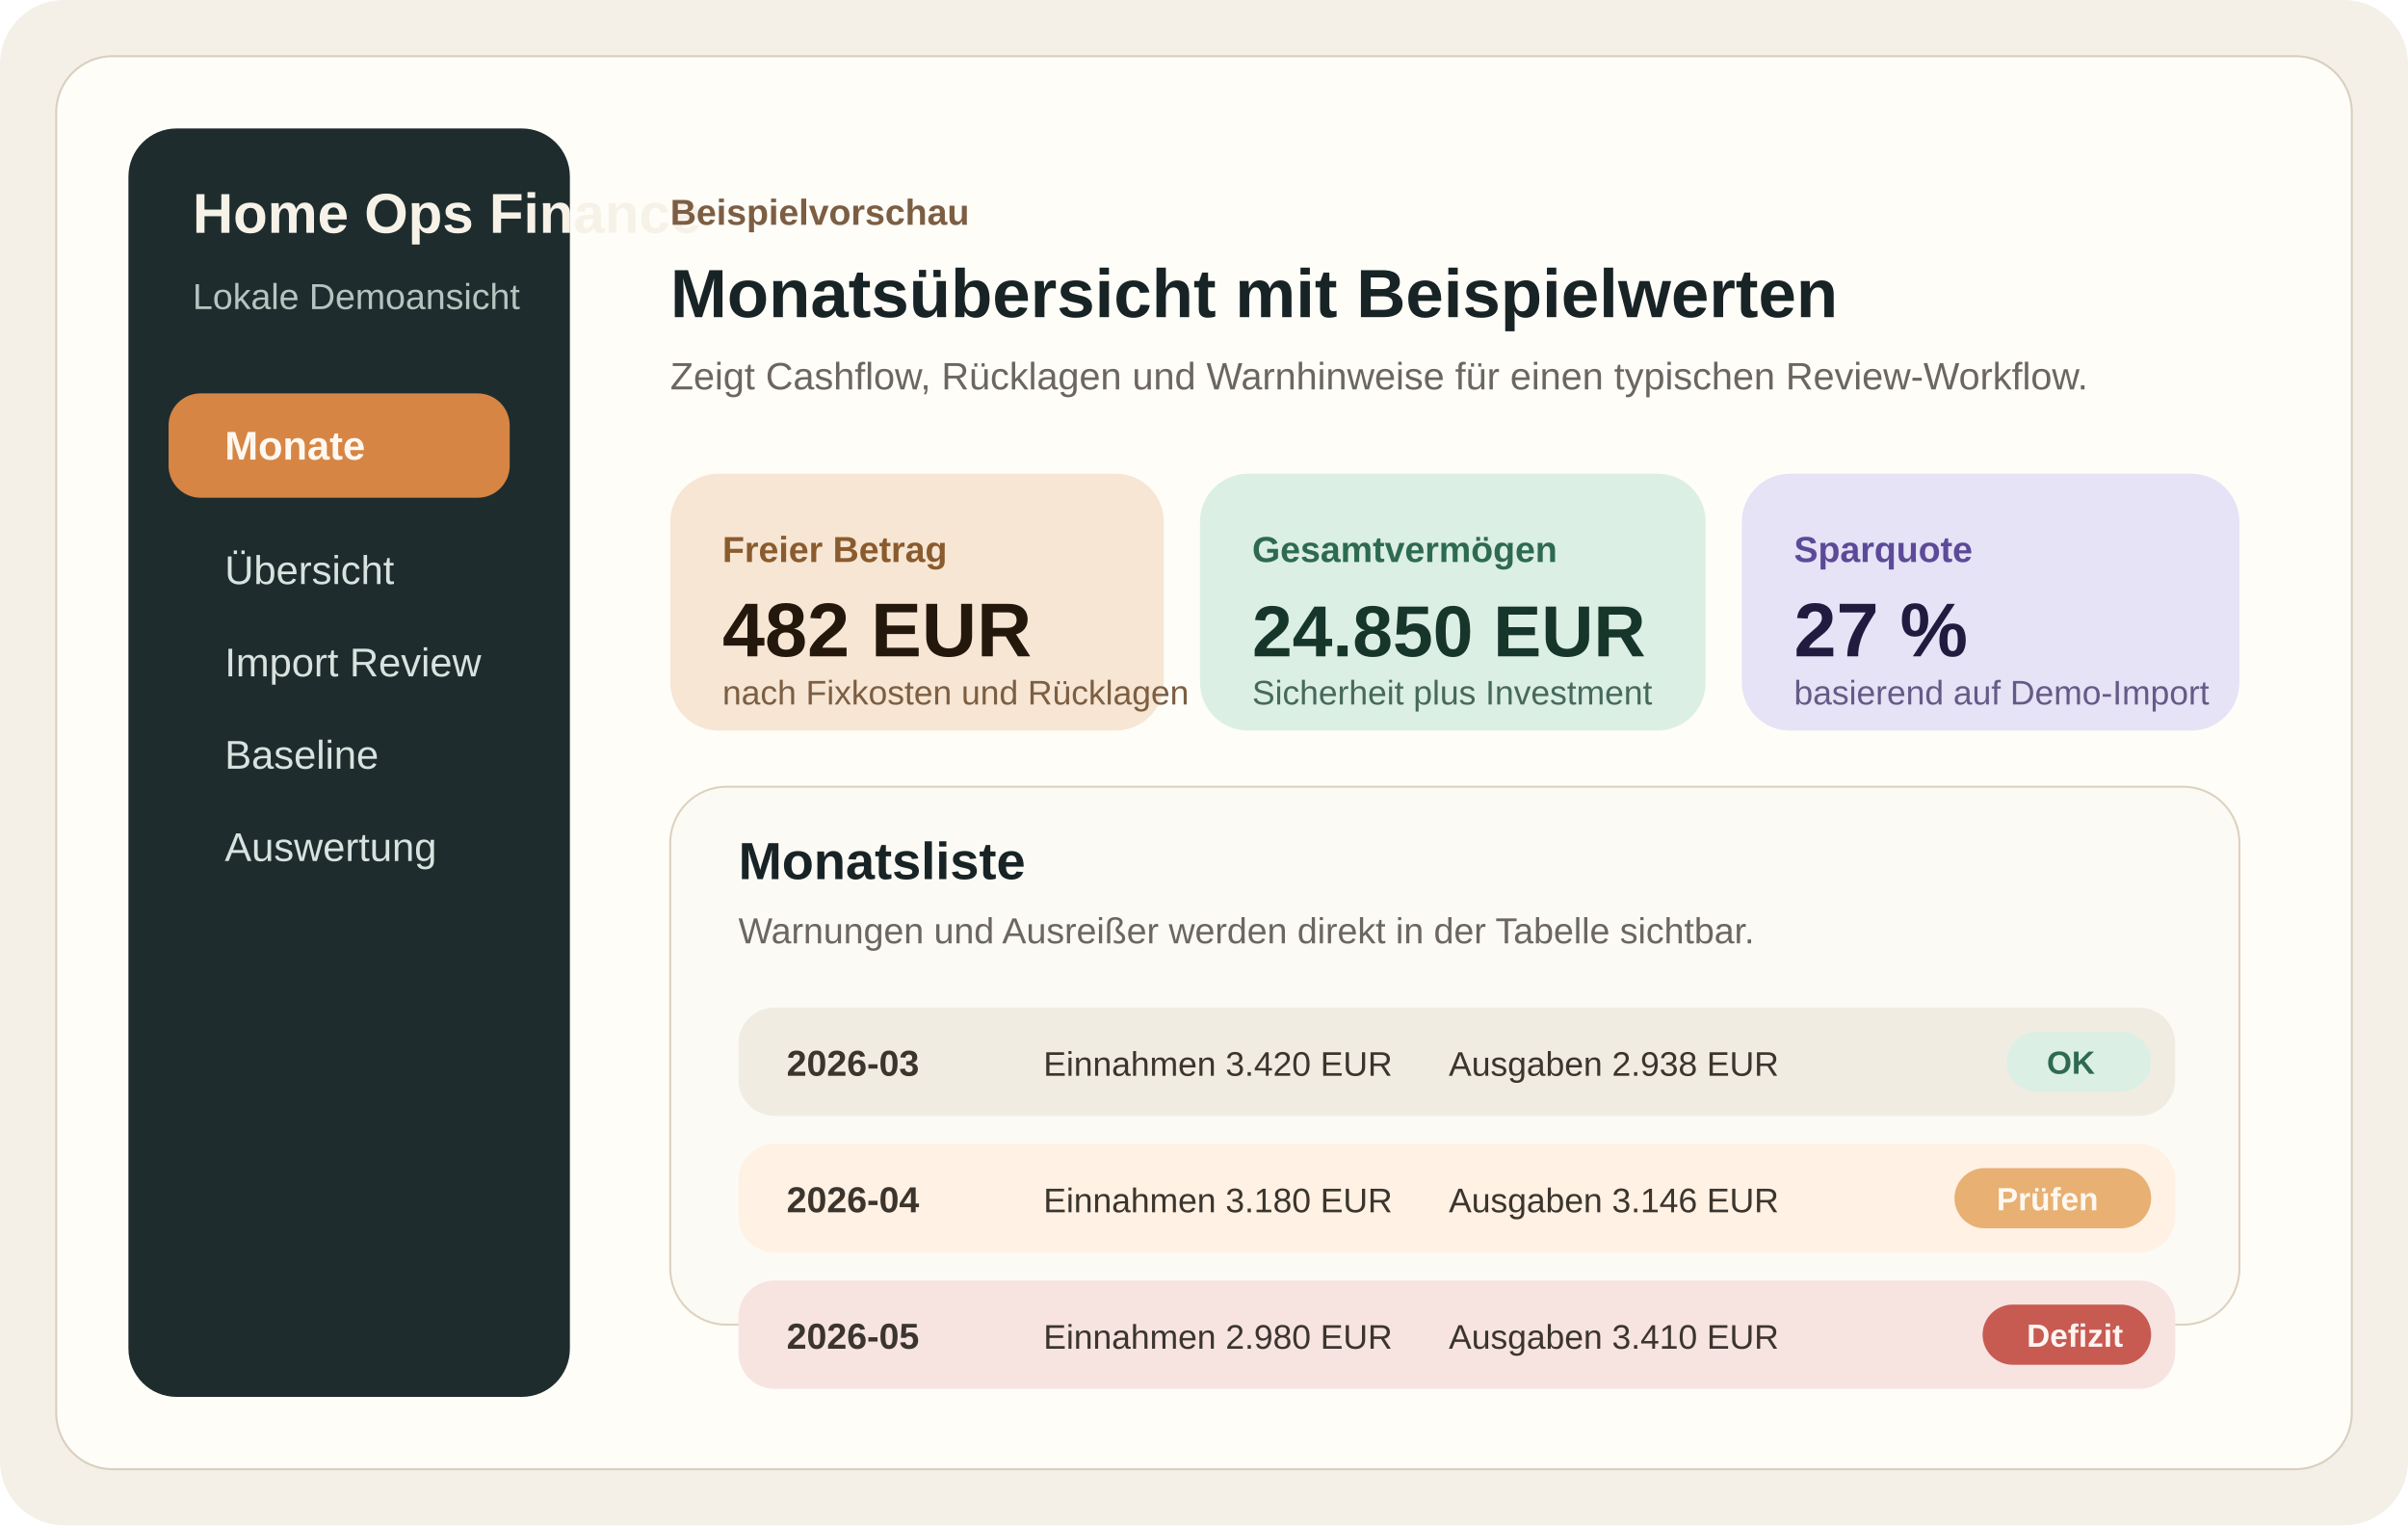
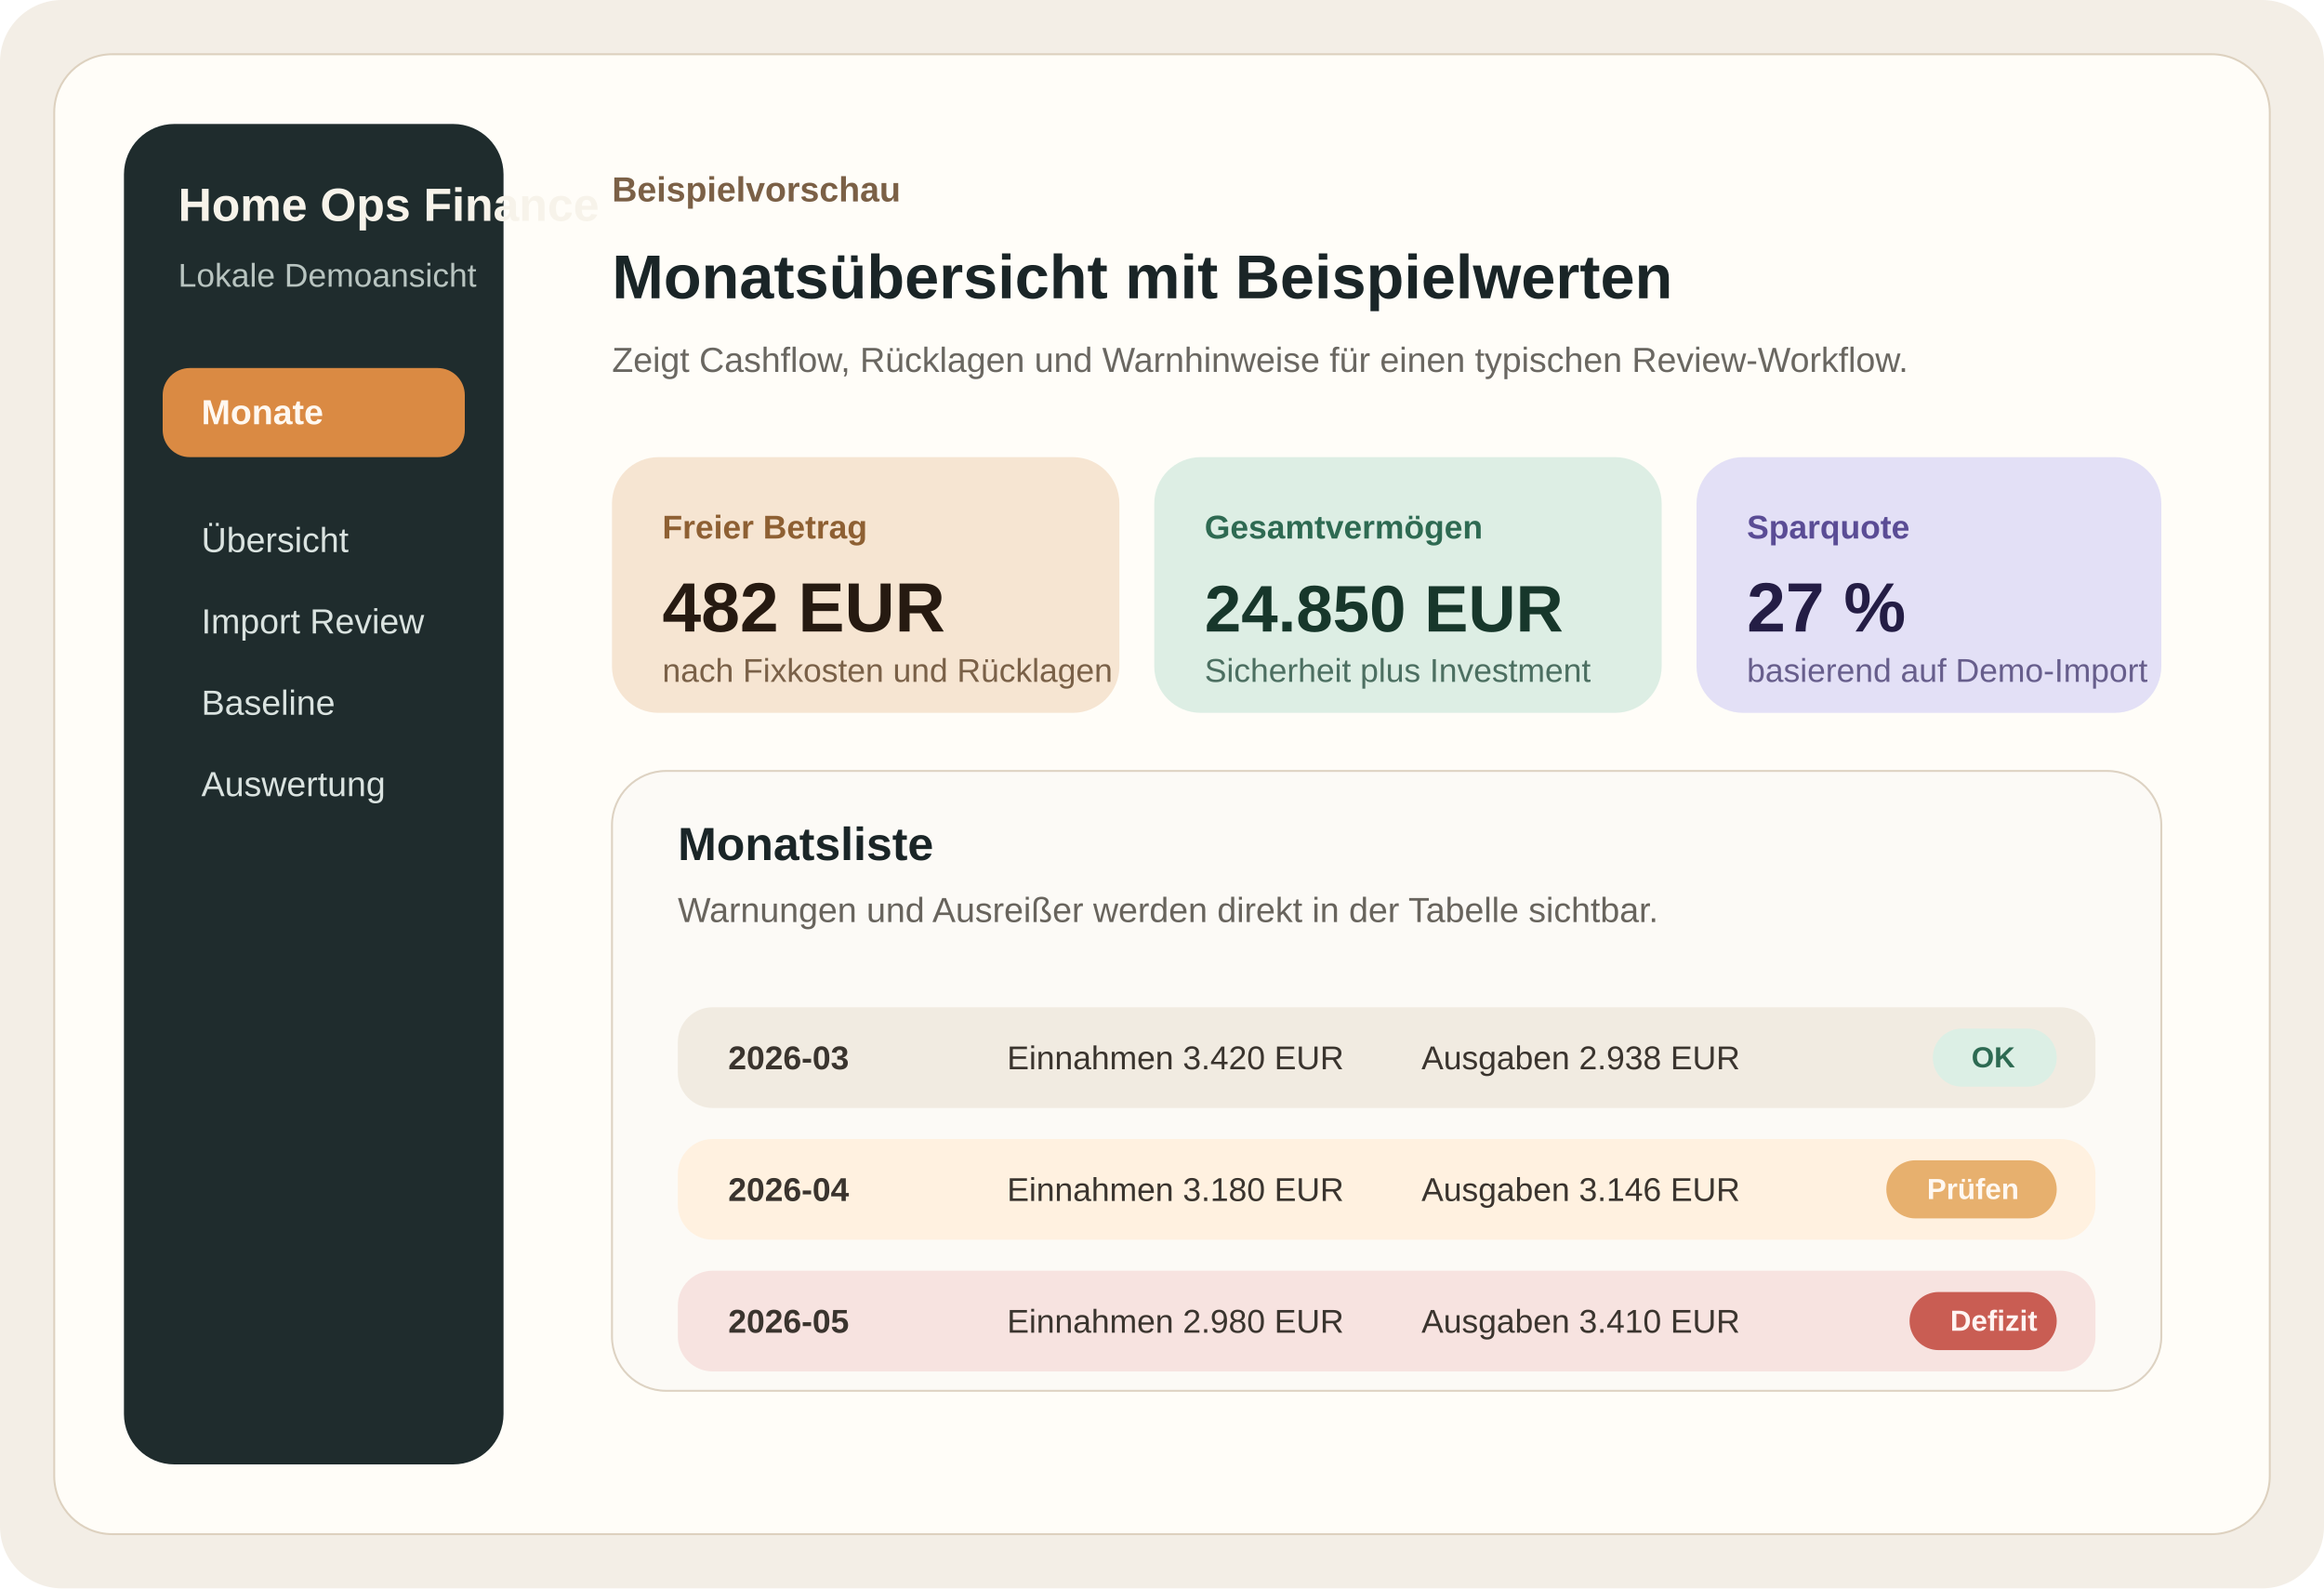
- <svg xmlns="http://www.w3.org/2000/svg" width="1200" height="760" viewBox="0 0 1200 760" fill="none">
-   <rect width="1200" height="760" rx="32" fill="#F4F0E8" />
-   <rect x="28" y="28" width="1144" height="704" rx="28" fill="#FFFDF8" stroke="#D9CFBE" />
-   <rect x="64" y="64" width="220" height="632" rx="24" fill="#1E2C2D" />
-   <text x="96" y="116" fill="#F7F2E8" font-family="Arial, sans-serif" font-size="28" font-weight="700">Home Ops Finance</text>
-   <text x="96" y="154" fill="#B6C4C0" font-family="Arial, sans-serif" font-size="18">Lokale Demoansicht</text>
-   <rect x="84" y="196" width="170" height="52" rx="16" fill="#D68544" />
-   <text x="112" y="229" fill="#FFF8F1" font-family="Arial, sans-serif" font-size="20" font-weight="700">Monate</text>
-   <text x="112" y="291" fill="#D8E2DF" font-family="Arial, sans-serif" font-size="20">Übersicht</text>
-   <text x="112" y="337" fill="#D8E2DF" font-family="Arial, sans-serif" font-size="20">Import Review</text>
-   <text x="112" y="383" fill="#D8E2DF" font-family="Arial, sans-serif" font-size="20">Baseline</text>
-   <text x="112" y="429" fill="#D8E2DF" font-family="Arial, sans-serif" font-size="20">Auswertung</text>
-   <text x="334" y="112" fill="#7C5E43" font-family="Arial, sans-serif" font-size="18" font-weight="700">Beispielvorschau</text>
-   <text x="334" y="158" fill="#182325" font-family="Arial, sans-serif" font-size="34" font-weight="700">Monatsübersicht mit Beispielwerten</text>
-   <text x="334" y="194" fill="#6B665F" font-family="Arial, sans-serif" font-size="19">Zeigt Cashflow, Rücklagen und Warnhinweise für einen typischen Review-Workflow.</text>
-   <rect x="334" y="236" width="246" height="128" rx="24" fill="#F7E6D4" />
-   <text x="360" y="280" fill="#8A5B2E" font-family="Arial, sans-serif" font-size="18" font-weight="700">Freier Betrag</text>
-   <text x="360" y="327" fill="#24180D" font-family="Arial, sans-serif" font-size="38" font-weight="700">482 EUR</text>
-   <text x="360" y="351" fill="#7C5E43" font-family="Arial, sans-serif" font-size="17">nach Fixkosten und Rücklagen</text>
-   <rect x="598" y="236" width="252" height="128" rx="24" fill="#DCEFE5" />
-   <text x="624" y="280" fill="#2E6A52" font-family="Arial, sans-serif" font-size="18" font-weight="700">Gesamtvermögen</text>
-   <text x="624" y="327" fill="#17362B" font-family="Arial, sans-serif" font-size="36" font-weight="700">24.850 EUR</text>
-   <text x="624" y="351" fill="#46695C" font-family="Arial, sans-serif" font-size="17">Sicherheit plus Investment</text>
-   <rect x="868" y="236" width="248" height="128" rx="24" fill="#E6E3F6" />
-   <text x="894" y="280" fill="#5C4A98" font-family="Arial, sans-serif" font-size="18" font-weight="700">Sparquote</text>
-   <text x="894" y="327" fill="#211B3F" font-family="Arial, sans-serif" font-size="38" font-weight="700">27 %</text>
-   <text x="894" y="351" fill="#655A87" font-family="Arial, sans-serif" font-size="17">basierend auf Demo-Import</text>
-   <rect x="334" y="392" width="782" height="268" rx="28" fill="#FCFAF5" stroke="#DDD2C0" />
-   <text x="368" y="438" fill="#182325" font-family="Arial, sans-serif" font-size="26" font-weight="700">Monatsliste</text>
-   <text x="368" y="470" fill="#6B665F" font-family="Arial, sans-serif" font-size="18">Warnungen und Ausreißer werden direkt in der Tabelle sichtbar.</text>
-   <rect x="368" y="502" width="716" height="54" rx="18" fill="#F1ECE2" />
-   <text x="392" y="536" fill="#3B352E" font-family="Arial, sans-serif" font-size="18" font-weight="700">2026-03</text>
-   <text x="520" y="536" fill="#3B352E" font-family="Arial, sans-serif" font-size="17">Einnahmen 3.420 EUR</text>
-   <text x="722" y="536" fill="#3B352E" font-family="Arial, sans-serif" font-size="17">Ausgaben 2.938 EUR</text>
-   <rect x="1000" y="514" width="72" height="30" rx="15" fill="#DCEFE5" />
-   <text x="1020" y="535" fill="#2E6A52" font-family="Arial, sans-serif" font-size="16" font-weight="700">OK</text>
-   <rect x="368" y="570" width="716" height="54" rx="18" fill="#FFF1E3" />
-   <text x="392" y="604" fill="#3B352E" font-family="Arial, sans-serif" font-size="18" font-weight="700">2026-04</text>
-   <text x="520" y="604" fill="#3B352E" font-family="Arial, sans-serif" font-size="17">Einnahmen 3.180 EUR</text>
-   <text x="722" y="604" fill="#3B352E" font-family="Arial, sans-serif" font-size="17">Ausgaben 3.146 EUR</text>
-   <rect x="974" y="582" width="98" height="30" rx="15" fill="#E8B073" />
-   <text x="995" y="603" fill="#FFF8F0" font-family="Arial, sans-serif" font-size="16" font-weight="700">Prüfen</text>
-   <rect x="368" y="638" width="716" height="54" rx="18" fill="#F7E4E1" />
-   <text x="392" y="672" fill="#3B352E" font-family="Arial, sans-serif" font-size="18" font-weight="700">2026-05</text>
-   <text x="520" y="672" fill="#3B352E" font-family="Arial, sans-serif" font-size="17">Einnahmen 2.980 EUR</text>
-   <text x="722" y="672" fill="#3B352E" font-family="Arial, sans-serif" font-size="17">Ausgaben 3.410 EUR</text>
-   <rect x="988" y="650" width="84" height="30" rx="15" fill="#C75B52" />
-   <text x="1010" y="671" fill="#FFF4F2" font-family="Arial, sans-serif" font-size="16" font-weight="700">Defizit</text>
+ <svg xmlns="http://www.w3.org/2000/svg" width="1200" height="820" viewBox="0 0 1200 820" fill="none">
+   <rect width="1200" height="820" rx="32" fill="#F3EEE6" />
+   <rect x="28" y="28" width="1144" height="764" rx="30" fill="#FFFDF8" stroke="#DDD1BF" />
+   <rect x="64" y="64" width="196" height="692" rx="26" fill="#1F2C2D" />
+   <text x="92" y="114" fill="#F7F3EA" font-family="Arial, sans-serif" font-size="24" font-weight="700">Home Ops Finance</text>
+   <text x="92" y="148" fill="#B8C4C0" font-family="Arial, sans-serif" font-size="17">Lokale Demoansicht</text>
+   <rect x="84" y="190" width="156" height="46" rx="14" fill="#DA8A43" />
+   <text x="104" y="219" fill="#FFF8F0" font-family="Arial, sans-serif" font-size="18" font-weight="700">Monate</text>
+   <text x="104" y="285" fill="#DAE3E0" font-family="Arial, sans-serif" font-size="18">Übersicht</text>
+   <text x="104" y="327" fill="#DAE3E0" font-family="Arial, sans-serif" font-size="18">Import Review</text>
+   <text x="104" y="369" fill="#DAE3E0" font-family="Arial, sans-serif" font-size="18">Baseline</text>
+   <text x="104" y="411" fill="#DAE3E0" font-family="Arial, sans-serif" font-size="18">Auswertung</text>
+   <text x="316" y="104" fill="#7B6046" font-family="Arial, sans-serif" font-size="18" font-weight="700">Beispielvorschau</text>
+   <text x="316" y="154" fill="#1A2527" font-family="Arial, sans-serif" font-size="32" font-weight="700">Monatsübersicht mit Beispielwerten</text>
+   <text x="316" y="192" fill="#6A6761" font-family="Arial, sans-serif" font-size="18">Zeigt Cashflow, Rücklagen und Warnhinweise für einen typischen Review-Workflow.</text>
+   <rect x="316" y="236" width="262" height="132" rx="24" fill="#F6E5D2" />
+   <text x="342" y="278" fill="#8E6033" font-family="Arial, sans-serif" font-size="17" font-weight="700">Freier Betrag</text>
+   <text x="342" y="326" fill="#261A11" font-family="Arial, sans-serif" font-size="36" font-weight="700">482 EUR</text>
+   <text x="342" y="352" fill="#7A6148" font-family="Arial, sans-serif" font-size="17">nach Fixkosten und Rücklagen</text>
+   <rect x="596" y="236" width="262" height="132" rx="24" fill="#DDEEE4" />
+   <text x="622" y="278" fill="#2E6A52" font-family="Arial, sans-serif" font-size="17" font-weight="700">Gesamtvermögen</text>
+   <text x="622" y="326" fill="#17372B" font-family="Arial, sans-serif" font-size="34" font-weight="700">24.850 EUR</text>
+   <text x="622" y="352" fill="#4C6F61" font-family="Arial, sans-serif" font-size="17">Sicherheit plus Investment</text>
+   <rect x="876" y="236" width="240" height="132" rx="24" fill="#E3E0F6" />
+   <text x="902" y="278" fill="#5A4C95" font-family="Arial, sans-serif" font-size="17" font-weight="700">Sparquote</text>
+   <text x="902" y="326" fill="#241D45" font-family="Arial, sans-serif" font-size="36" font-weight="700">27 %</text>
+   <text x="902" y="352" fill="#675E8C" font-family="Arial, sans-serif" font-size="17">basierend auf Demo-Import</text>
+   <rect x="316" y="398" width="800" height="320" rx="28" fill="#FCFAF6" stroke="#DDD2C2" />
+   <text x="350" y="444" fill="#1A2527" font-family="Arial, sans-serif" font-size="24" font-weight="700">Monatsliste</text>
+   <text x="350" y="476" fill="#68645D" font-family="Arial, sans-serif" font-size="18">Warnungen und Ausreißer werden direkt in der Tabelle sichtbar.</text>
+   <rect x="350" y="520" width="732" height="52" rx="18" fill="#F1EBE1" />
+   <text x="376" y="552" fill="#3A342E" font-family="Arial, sans-serif" font-size="17" font-weight="700">2026-03</text>
+   <text x="520" y="552" fill="#3A342E" font-family="Arial, sans-serif" font-size="17">Einnahmen 3.420 EUR</text>
+   <text x="734" y="552" fill="#3A342E" font-family="Arial, sans-serif" font-size="17">Ausgaben 2.938 EUR</text>
+   <rect x="998" y="531" width="64" height="30" rx="15" fill="#DCEFE5" />
+   <text x="1018" y="551" fill="#2D6A52" font-family="Arial, sans-serif" font-size="15" font-weight="700">OK</text>
+   <rect x="350" y="588" width="732" height="52" rx="18" fill="#FFF1E0" />
+   <text x="376" y="620" fill="#3A342E" font-family="Arial, sans-serif" font-size="17" font-weight="700">2026-04</text>
+   <text x="520" y="620" fill="#3A342E" font-family="Arial, sans-serif" font-size="17">Einnahmen 3.180 EUR</text>
+   <text x="734" y="620" fill="#3A342E" font-family="Arial, sans-serif" font-size="17">Ausgaben 3.146 EUR</text>
+   <rect x="974" y="599" width="88" height="30" rx="15" fill="#E7B06E" />
+   <text x="995" y="619" fill="#FFF8F1" font-family="Arial, sans-serif" font-size="15" font-weight="700">Prüfen</text>
+   <rect x="350" y="656" width="732" height="52" rx="18" fill="#F7E3E0" />
+   <text x="376" y="688" fill="#3A342E" font-family="Arial, sans-serif" font-size="17" font-weight="700">2026-05</text>
+   <text x="520" y="688" fill="#3A342E" font-family="Arial, sans-serif" font-size="17">Einnahmen 2.980 EUR</text>
+   <text x="734" y="688" fill="#3A342E" font-family="Arial, sans-serif" font-size="17">Ausgaben 3.410 EUR</text>
+   <rect x="986" y="667" width="76" height="30" rx="15" fill="#C95D53" />
+   <text x="1007" y="687" fill="#FFF4F2" font-family="Arial, sans-serif" font-size="15" font-weight="700">Defizit</text>
</svg>
